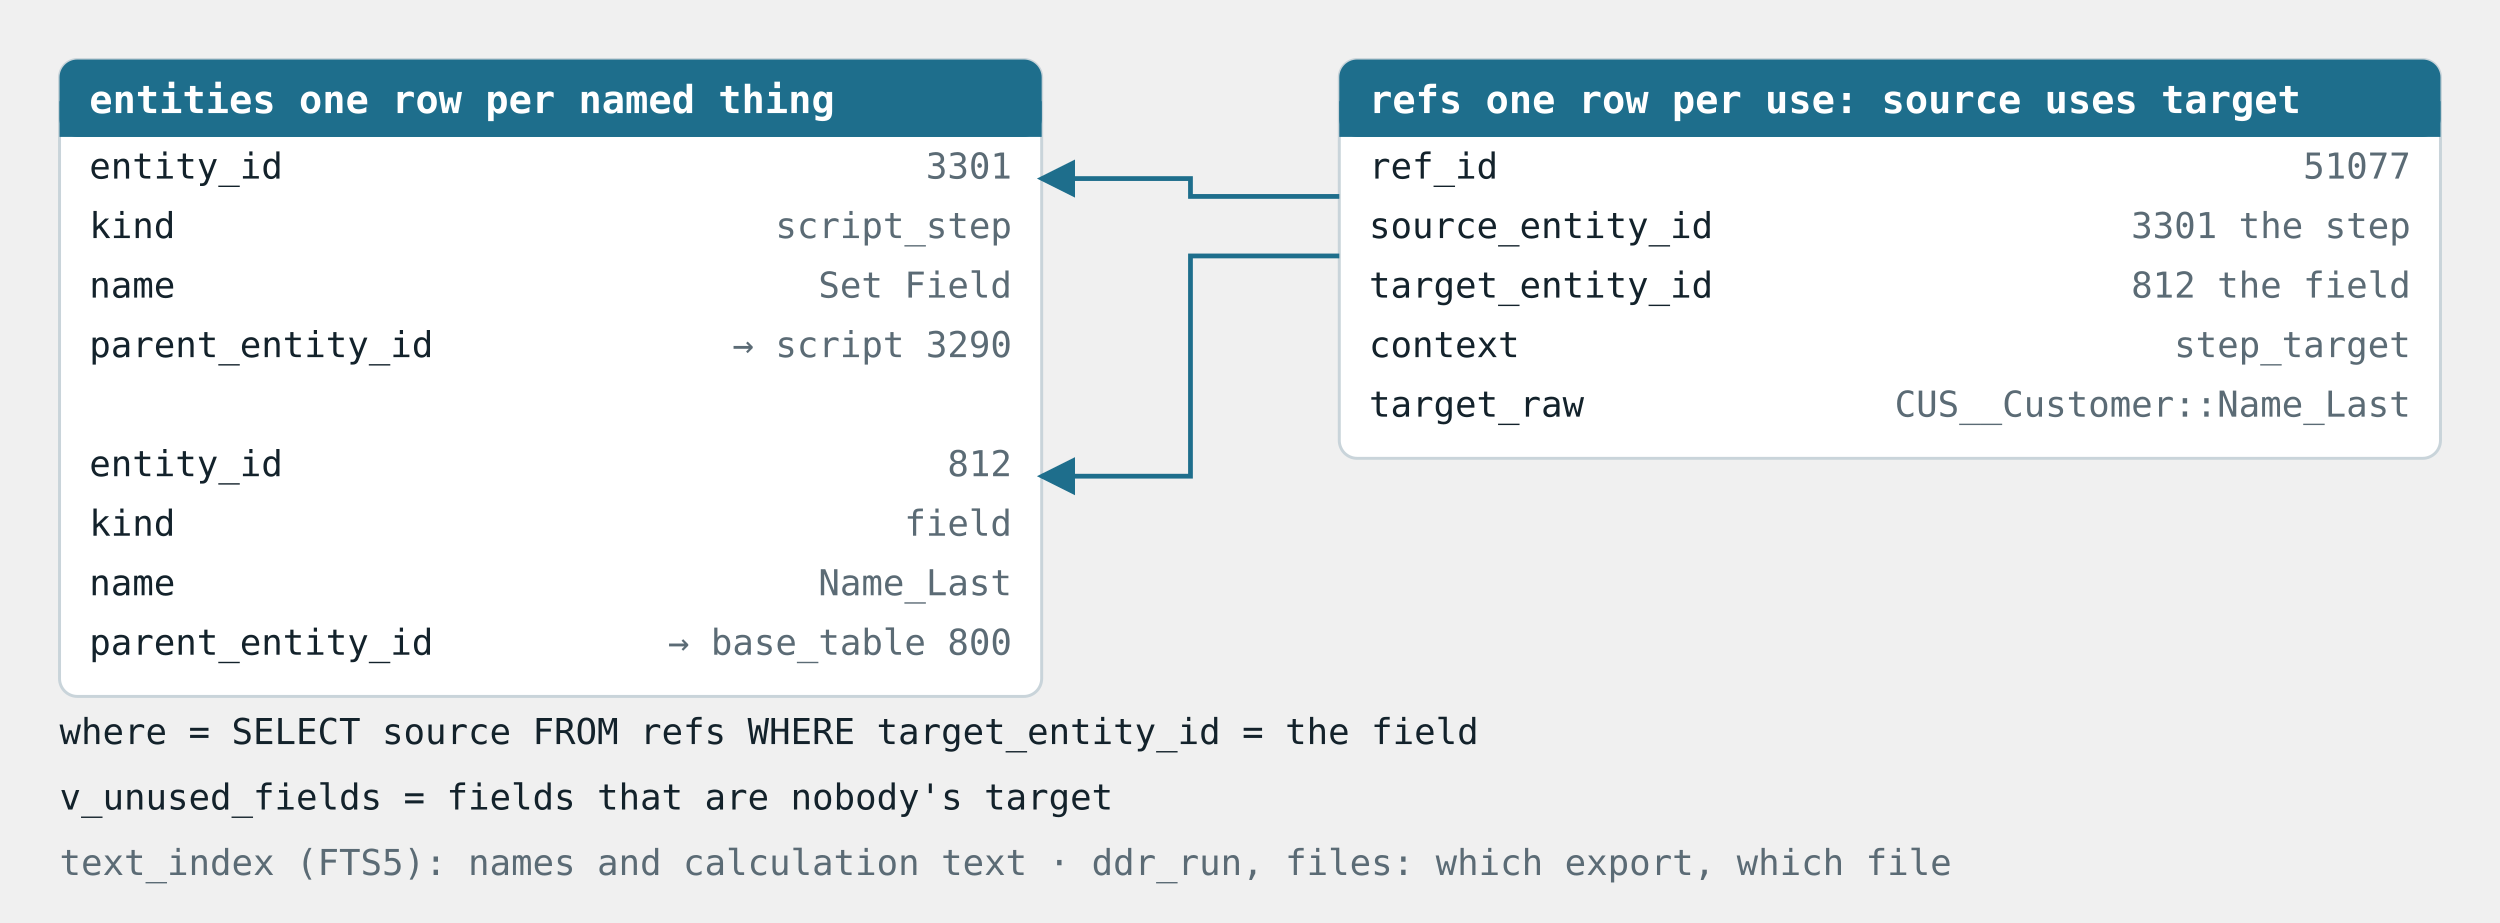
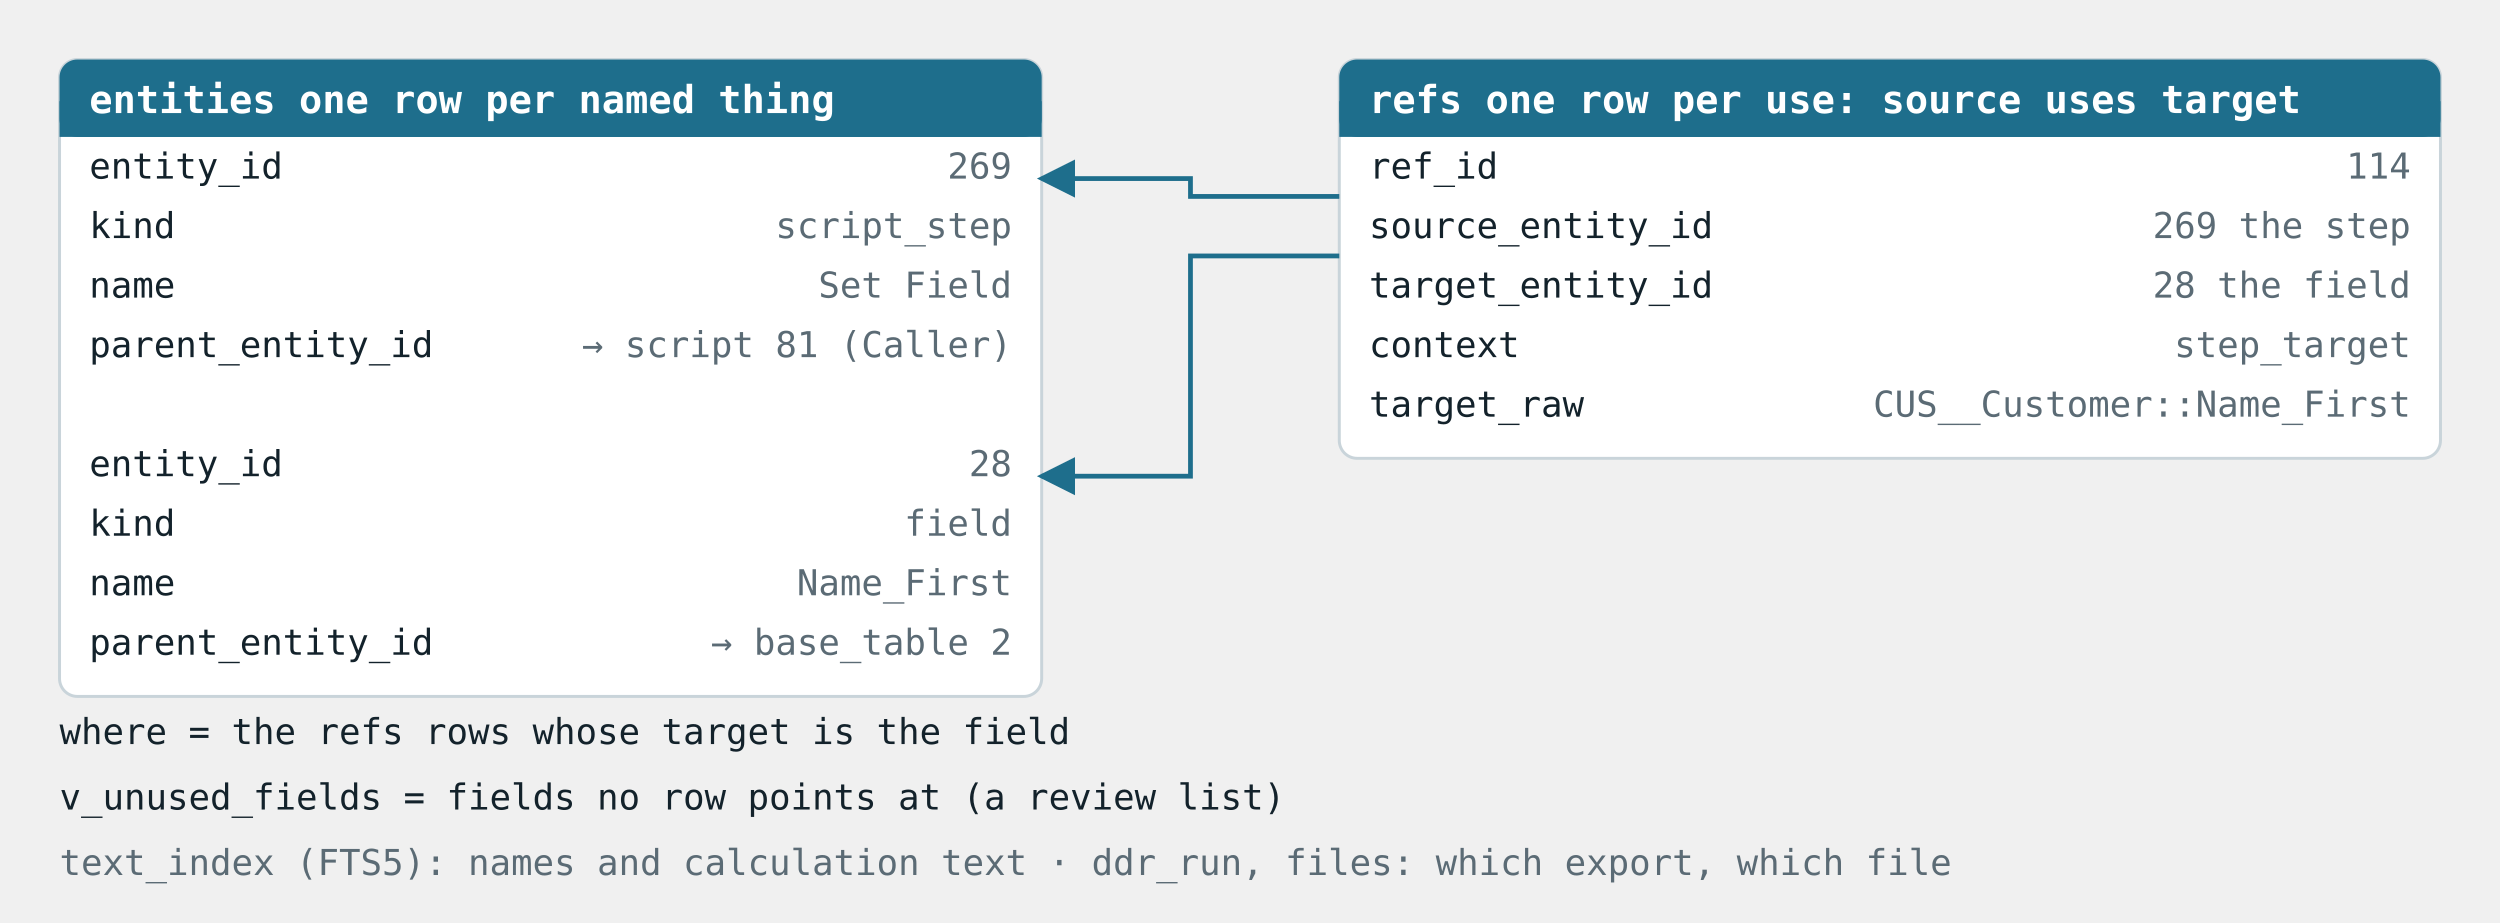
- <svg xmlns="http://www.w3.org/2000/svg" width="840" height="310" viewBox="0 0 840 310" role="img" aria-label="fmsonar index: entities and refs, with one example row">
+ <svg xmlns="http://www.w3.org/2000/svg" width="840" height="310" viewBox="0 0 840 310" role="img" aria-label="entities and refs, with the Set Field row from the example">
  <defs>
    <marker id="m" markerWidth="8" markerHeight="8" refX="7" refY="4" orient="auto">
      <path d="M0 0 L8 4 L0 8 z" fill="#1E6E8C" />
    </marker>
  </defs>
  <rect x="20" y="20" width="330" height="214" rx="6" fill="#FFFFFF" stroke="#C9D4DA" />
  <rect x="20" y="20" width="330" height="26" rx="6" fill="#1E6E8C" />
  <rect x="20" y="34" width="330" height="12" fill="#1E6E8C" />
  <text x="30" y="38" font-family="ui-monospace, SFMono-Regular, Menlo, Consolas, monospace" font-size="13" font-weight="700" fill="#FFFFFF">entities   one row per named thing</text>
  <text x="30" y="60" font-family="ui-monospace, SFMono-Regular, Menlo, Consolas, monospace" font-size="12" fill="#13222B">entity_id</text>
-   <text x="340" y="60" font-family="ui-monospace, SFMono-Regular, Menlo, Consolas, monospace" font-size="12" fill="#5B6B75" text-anchor="end">3301</text>
+   <text x="340" y="60" font-family="ui-monospace, SFMono-Regular, Menlo, Consolas, monospace" font-size="12" fill="#5B6B75" text-anchor="end">269</text>
  <text x="30" y="80" font-family="ui-monospace, SFMono-Regular, Menlo, Consolas, monospace" font-size="12" fill="#13222B">kind</text>
  <text x="340" y="80" font-family="ui-monospace, SFMono-Regular, Menlo, Consolas, monospace" font-size="12" fill="#5B6B75" text-anchor="end">script_step</text>
  <text x="30" y="100" font-family="ui-monospace, SFMono-Regular, Menlo, Consolas, monospace" font-size="12" fill="#13222B">name</text>
  <text x="340" y="100" font-family="ui-monospace, SFMono-Regular, Menlo, Consolas, monospace" font-size="12" fill="#5B6B75" text-anchor="end">Set Field</text>
  <text x="30" y="120" font-family="ui-monospace, SFMono-Regular, Menlo, Consolas, monospace" font-size="12" fill="#13222B">parent_entity_id</text>
-   <text x="340" y="120" font-family="ui-monospace, SFMono-Regular, Menlo, Consolas, monospace" font-size="12" fill="#5B6B75" text-anchor="end">→ script 3290</text>
+   <text x="340" y="120" font-family="ui-monospace, SFMono-Regular, Menlo, Consolas, monospace" font-size="12" fill="#5B6B75" text-anchor="end">→ script 81 (Caller)</text>
  <text x="30" y="140" font-family="ui-monospace, SFMono-Regular, Menlo, Consolas, monospace" font-size="12" fill="#13222B" />
  <text x="30" y="160" font-family="ui-monospace, SFMono-Regular, Menlo, Consolas, monospace" font-size="12" fill="#13222B">entity_id</text>
-   <text x="340" y="160" font-family="ui-monospace, SFMono-Regular, Menlo, Consolas, monospace" font-size="12" fill="#5B6B75" text-anchor="end">812</text>
+   <text x="340" y="160" font-family="ui-monospace, SFMono-Regular, Menlo, Consolas, monospace" font-size="12" fill="#5B6B75" text-anchor="end">28</text>
  <text x="30" y="180" font-family="ui-monospace, SFMono-Regular, Menlo, Consolas, monospace" font-size="12" fill="#13222B">kind</text>
  <text x="340" y="180" font-family="ui-monospace, SFMono-Regular, Menlo, Consolas, monospace" font-size="12" fill="#5B6B75" text-anchor="end">field</text>
  <text x="30" y="200" font-family="ui-monospace, SFMono-Regular, Menlo, Consolas, monospace" font-size="12" fill="#13222B">name</text>
-   <text x="340" y="200" font-family="ui-monospace, SFMono-Regular, Menlo, Consolas, monospace" font-size="12" fill="#5B6B75" text-anchor="end">Name_Last</text>
+   <text x="340" y="200" font-family="ui-monospace, SFMono-Regular, Menlo, Consolas, monospace" font-size="12" fill="#5B6B75" text-anchor="end">Name_First</text>
  <text x="30" y="220" font-family="ui-monospace, SFMono-Regular, Menlo, Consolas, monospace" font-size="12" fill="#13222B">parent_entity_id</text>
-   <text x="340" y="220" font-family="ui-monospace, SFMono-Regular, Menlo, Consolas, monospace" font-size="12" fill="#5B6B75" text-anchor="end">→ base_table 800</text>
+   <text x="340" y="220" font-family="ui-monospace, SFMono-Regular, Menlo, Consolas, monospace" font-size="12" fill="#5B6B75" text-anchor="end">→ base_table 2</text>
  <rect x="450" y="20" width="370" height="134" rx="6" fill="#FFFFFF" stroke="#C9D4DA" />
  <rect x="450" y="20" width="370" height="26" rx="6" fill="#1E6E8C" />
  <rect x="450" y="34" width="370" height="12" fill="#1E6E8C" />
  <text x="460" y="38" font-family="ui-monospace, SFMono-Regular, Menlo, Consolas, monospace" font-size="13" font-weight="700" fill="#FFFFFF">refs   one row per use: source uses target</text>
  <text x="460" y="60" font-family="ui-monospace, SFMono-Regular, Menlo, Consolas, monospace" font-size="12" fill="#13222B">ref_id</text>
-   <text x="810" y="60" font-family="ui-monospace, SFMono-Regular, Menlo, Consolas, monospace" font-size="12" fill="#5B6B75" text-anchor="end">51077</text>
+   <text x="810" y="60" font-family="ui-monospace, SFMono-Regular, Menlo, Consolas, monospace" font-size="12" fill="#5B6B75" text-anchor="end">114</text>
  <text x="460" y="80" font-family="ui-monospace, SFMono-Regular, Menlo, Consolas, monospace" font-size="12" fill="#13222B">source_entity_id</text>
-   <text x="810" y="80" font-family="ui-monospace, SFMono-Regular, Menlo, Consolas, monospace" font-size="12" fill="#5B6B75" text-anchor="end">3301   the step</text>
+   <text x="810" y="80" font-family="ui-monospace, SFMono-Regular, Menlo, Consolas, monospace" font-size="12" fill="#5B6B75" text-anchor="end">269   the step</text>
  <text x="460" y="100" font-family="ui-monospace, SFMono-Regular, Menlo, Consolas, monospace" font-size="12" fill="#13222B">target_entity_id</text>
-   <text x="810" y="100" font-family="ui-monospace, SFMono-Regular, Menlo, Consolas, monospace" font-size="12" fill="#5B6B75" text-anchor="end">812    the field</text>
+   <text x="810" y="100" font-family="ui-monospace, SFMono-Regular, Menlo, Consolas, monospace" font-size="12" fill="#5B6B75" text-anchor="end">28    the field</text>
  <text x="460" y="120" font-family="ui-monospace, SFMono-Regular, Menlo, Consolas, monospace" font-size="12" fill="#13222B">context</text>
  <text x="810" y="120" font-family="ui-monospace, SFMono-Regular, Menlo, Consolas, monospace" font-size="12" fill="#5B6B75" text-anchor="end">step_target</text>
  <text x="460" y="140" font-family="ui-monospace, SFMono-Regular, Menlo, Consolas, monospace" font-size="12" fill="#13222B">target_raw</text>
-   <text x="810" y="140" font-family="ui-monospace, SFMono-Regular, Menlo, Consolas, monospace" font-size="12" fill="#5B6B75" text-anchor="end">CUS__Customer::Name_Last</text>
+   <text x="810" y="140" font-family="ui-monospace, SFMono-Regular, Menlo, Consolas, monospace" font-size="12" fill="#5B6B75" text-anchor="end">CUS__Customer::Name_First</text>
  <path d="M450 66 H 400 V 60 H 350" stroke="#1E6E8C" stroke-width="1.6" fill="none" marker-end="url(#m)" />
  <path d="M450 86 H 400 V 160 H 350" stroke="#1E6E8C" stroke-width="1.6" fill="none" marker-end="url(#m)" />
-   <text x="20" y="250" font-family="ui-monospace, SFMono-Regular, Menlo, Consolas, monospace" font-size="12" fill="#13222B">where  = SELECT source FROM refs WHERE target_entity_id = the field</text>
-   <text x="20" y="272" font-family="ui-monospace, SFMono-Regular, Menlo, Consolas, monospace" font-size="12" fill="#13222B">v_unused_fields = fields that are nobody's target</text>
+   <text x="20" y="250" font-family="ui-monospace, SFMono-Regular, Menlo, Consolas, monospace" font-size="12" fill="#13222B">where  = the refs rows whose target is the field</text>
+   <text x="20" y="272" font-family="ui-monospace, SFMono-Regular, Menlo, Consolas, monospace" font-size="12" fill="#13222B">v_unused_fields = fields no row points at (a review list)</text>
  <text x="20" y="294" font-family="ui-monospace, SFMono-Regular, Menlo, Consolas, monospace" font-size="12" fill="#5B6B75">text_index (FTS5): names and calculation text · ddr_run, files: which export, which file</text>
</svg>
